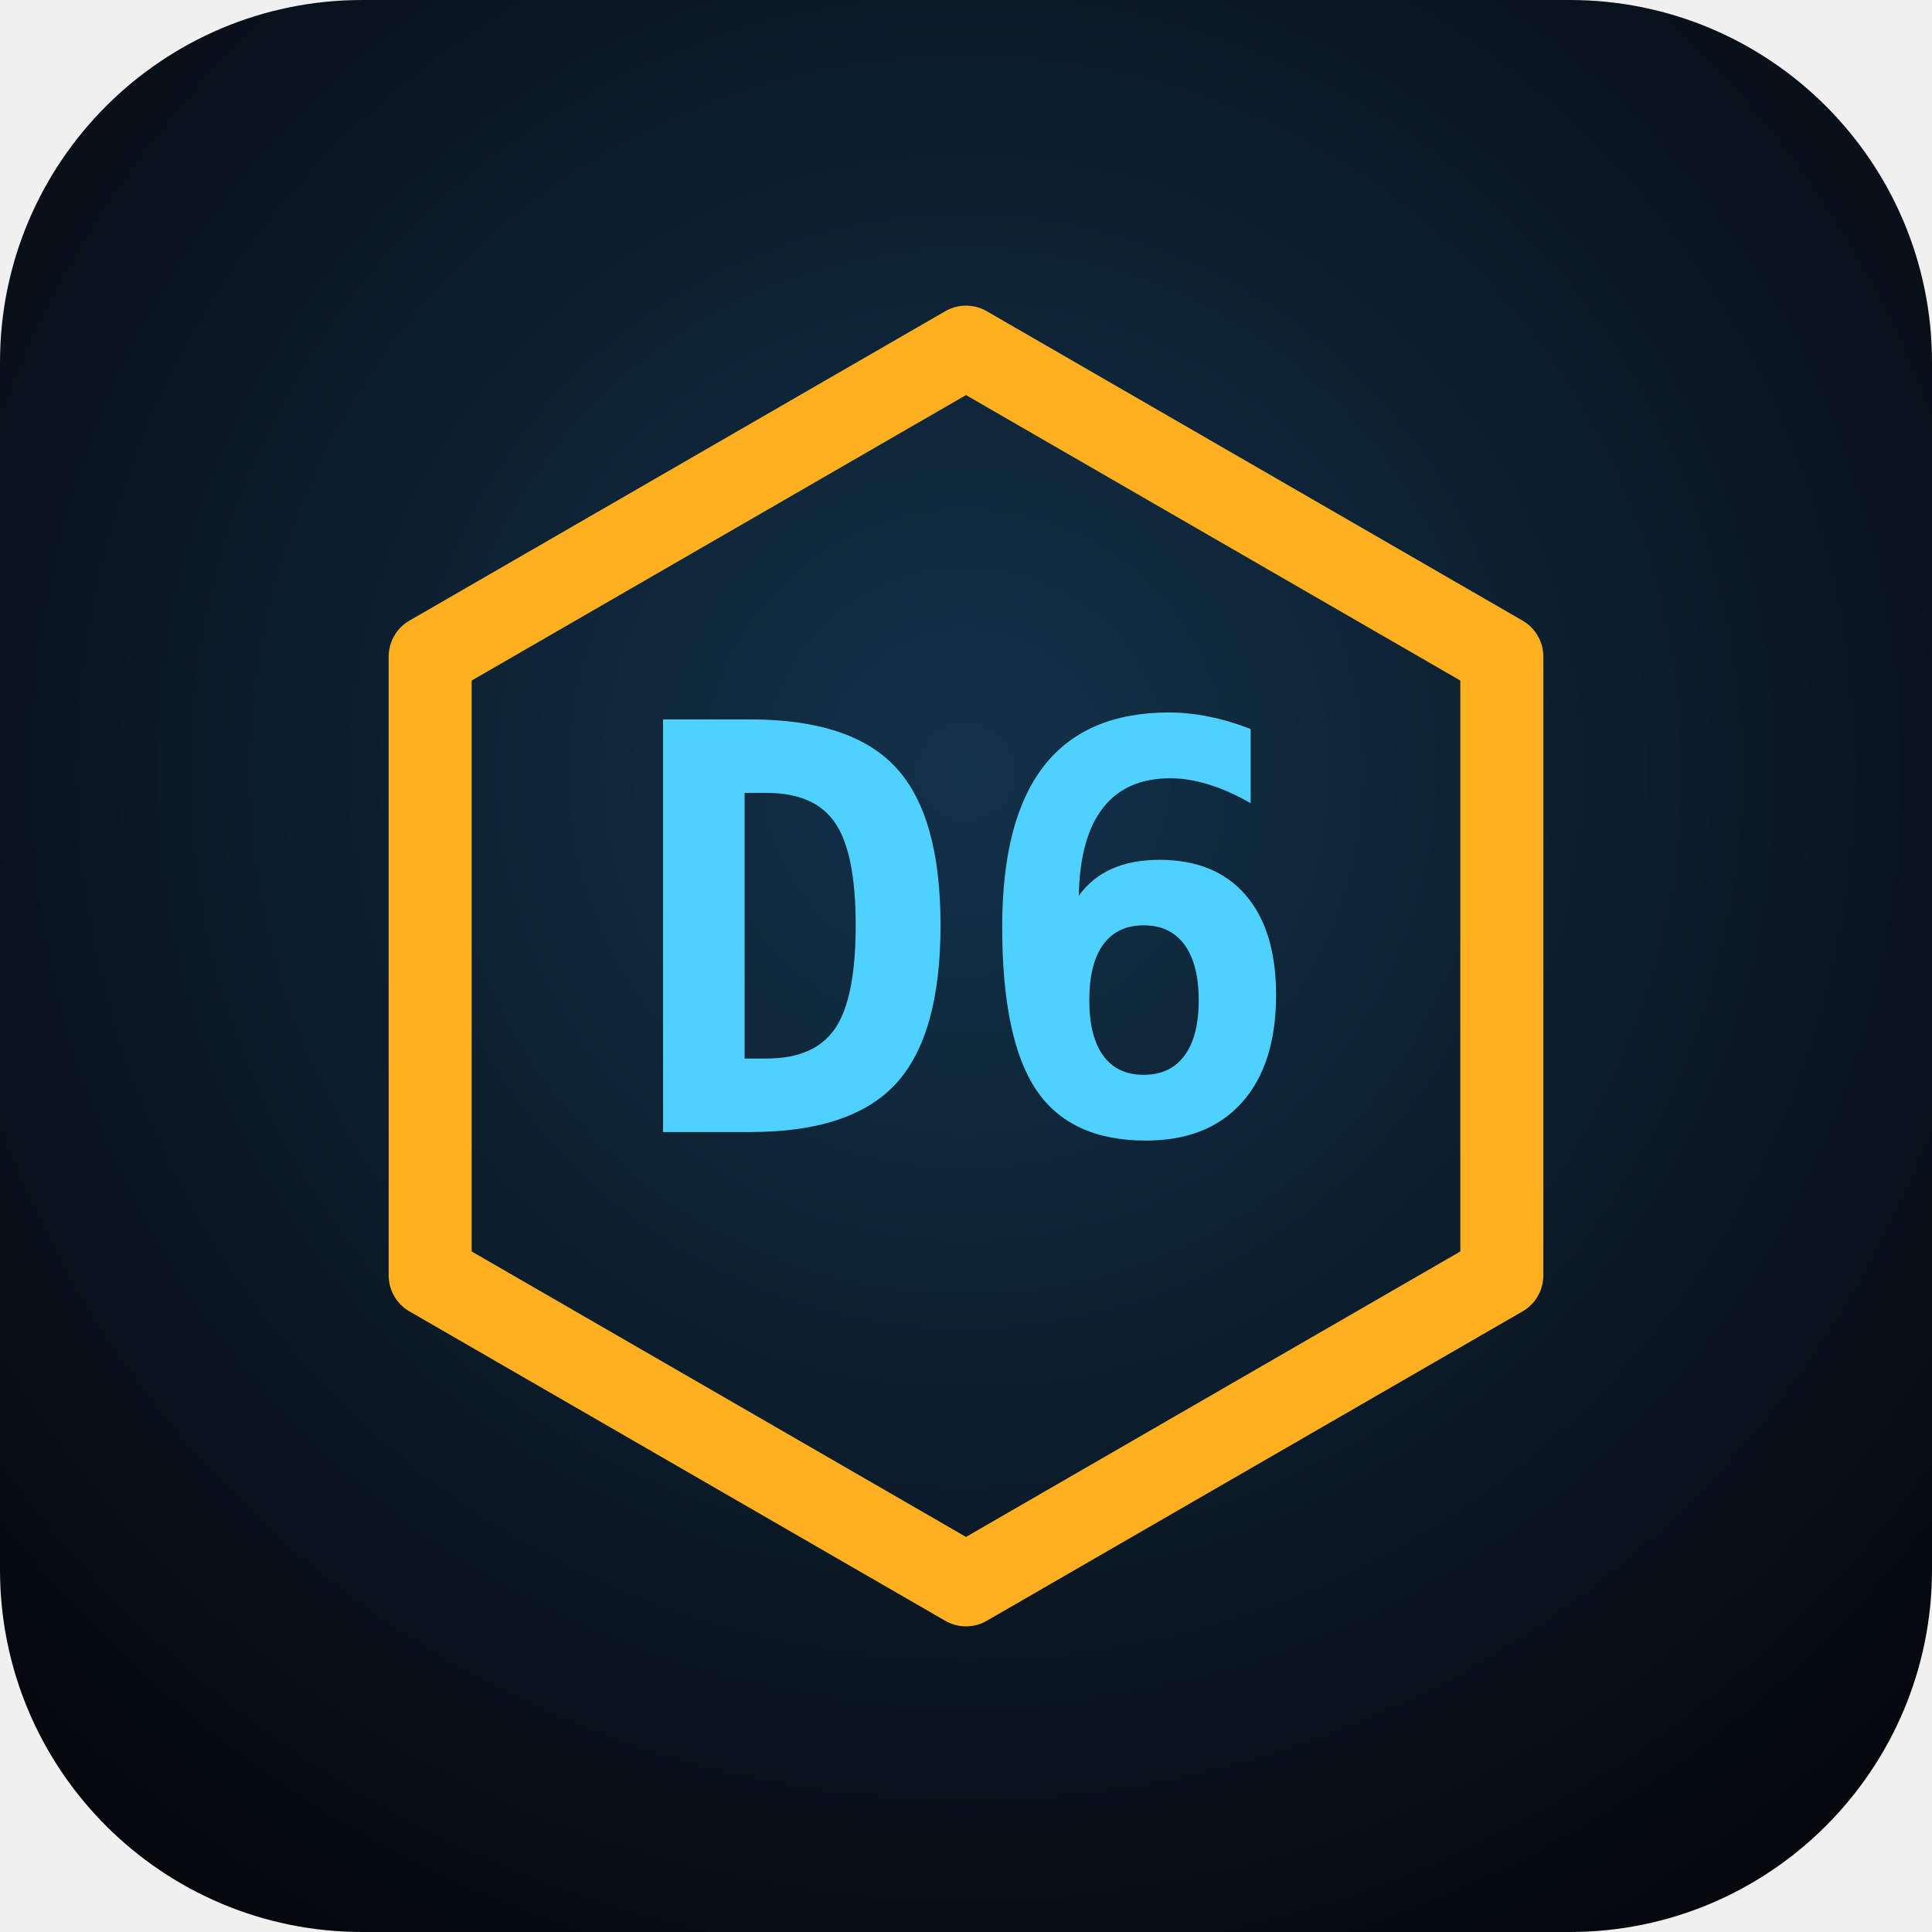
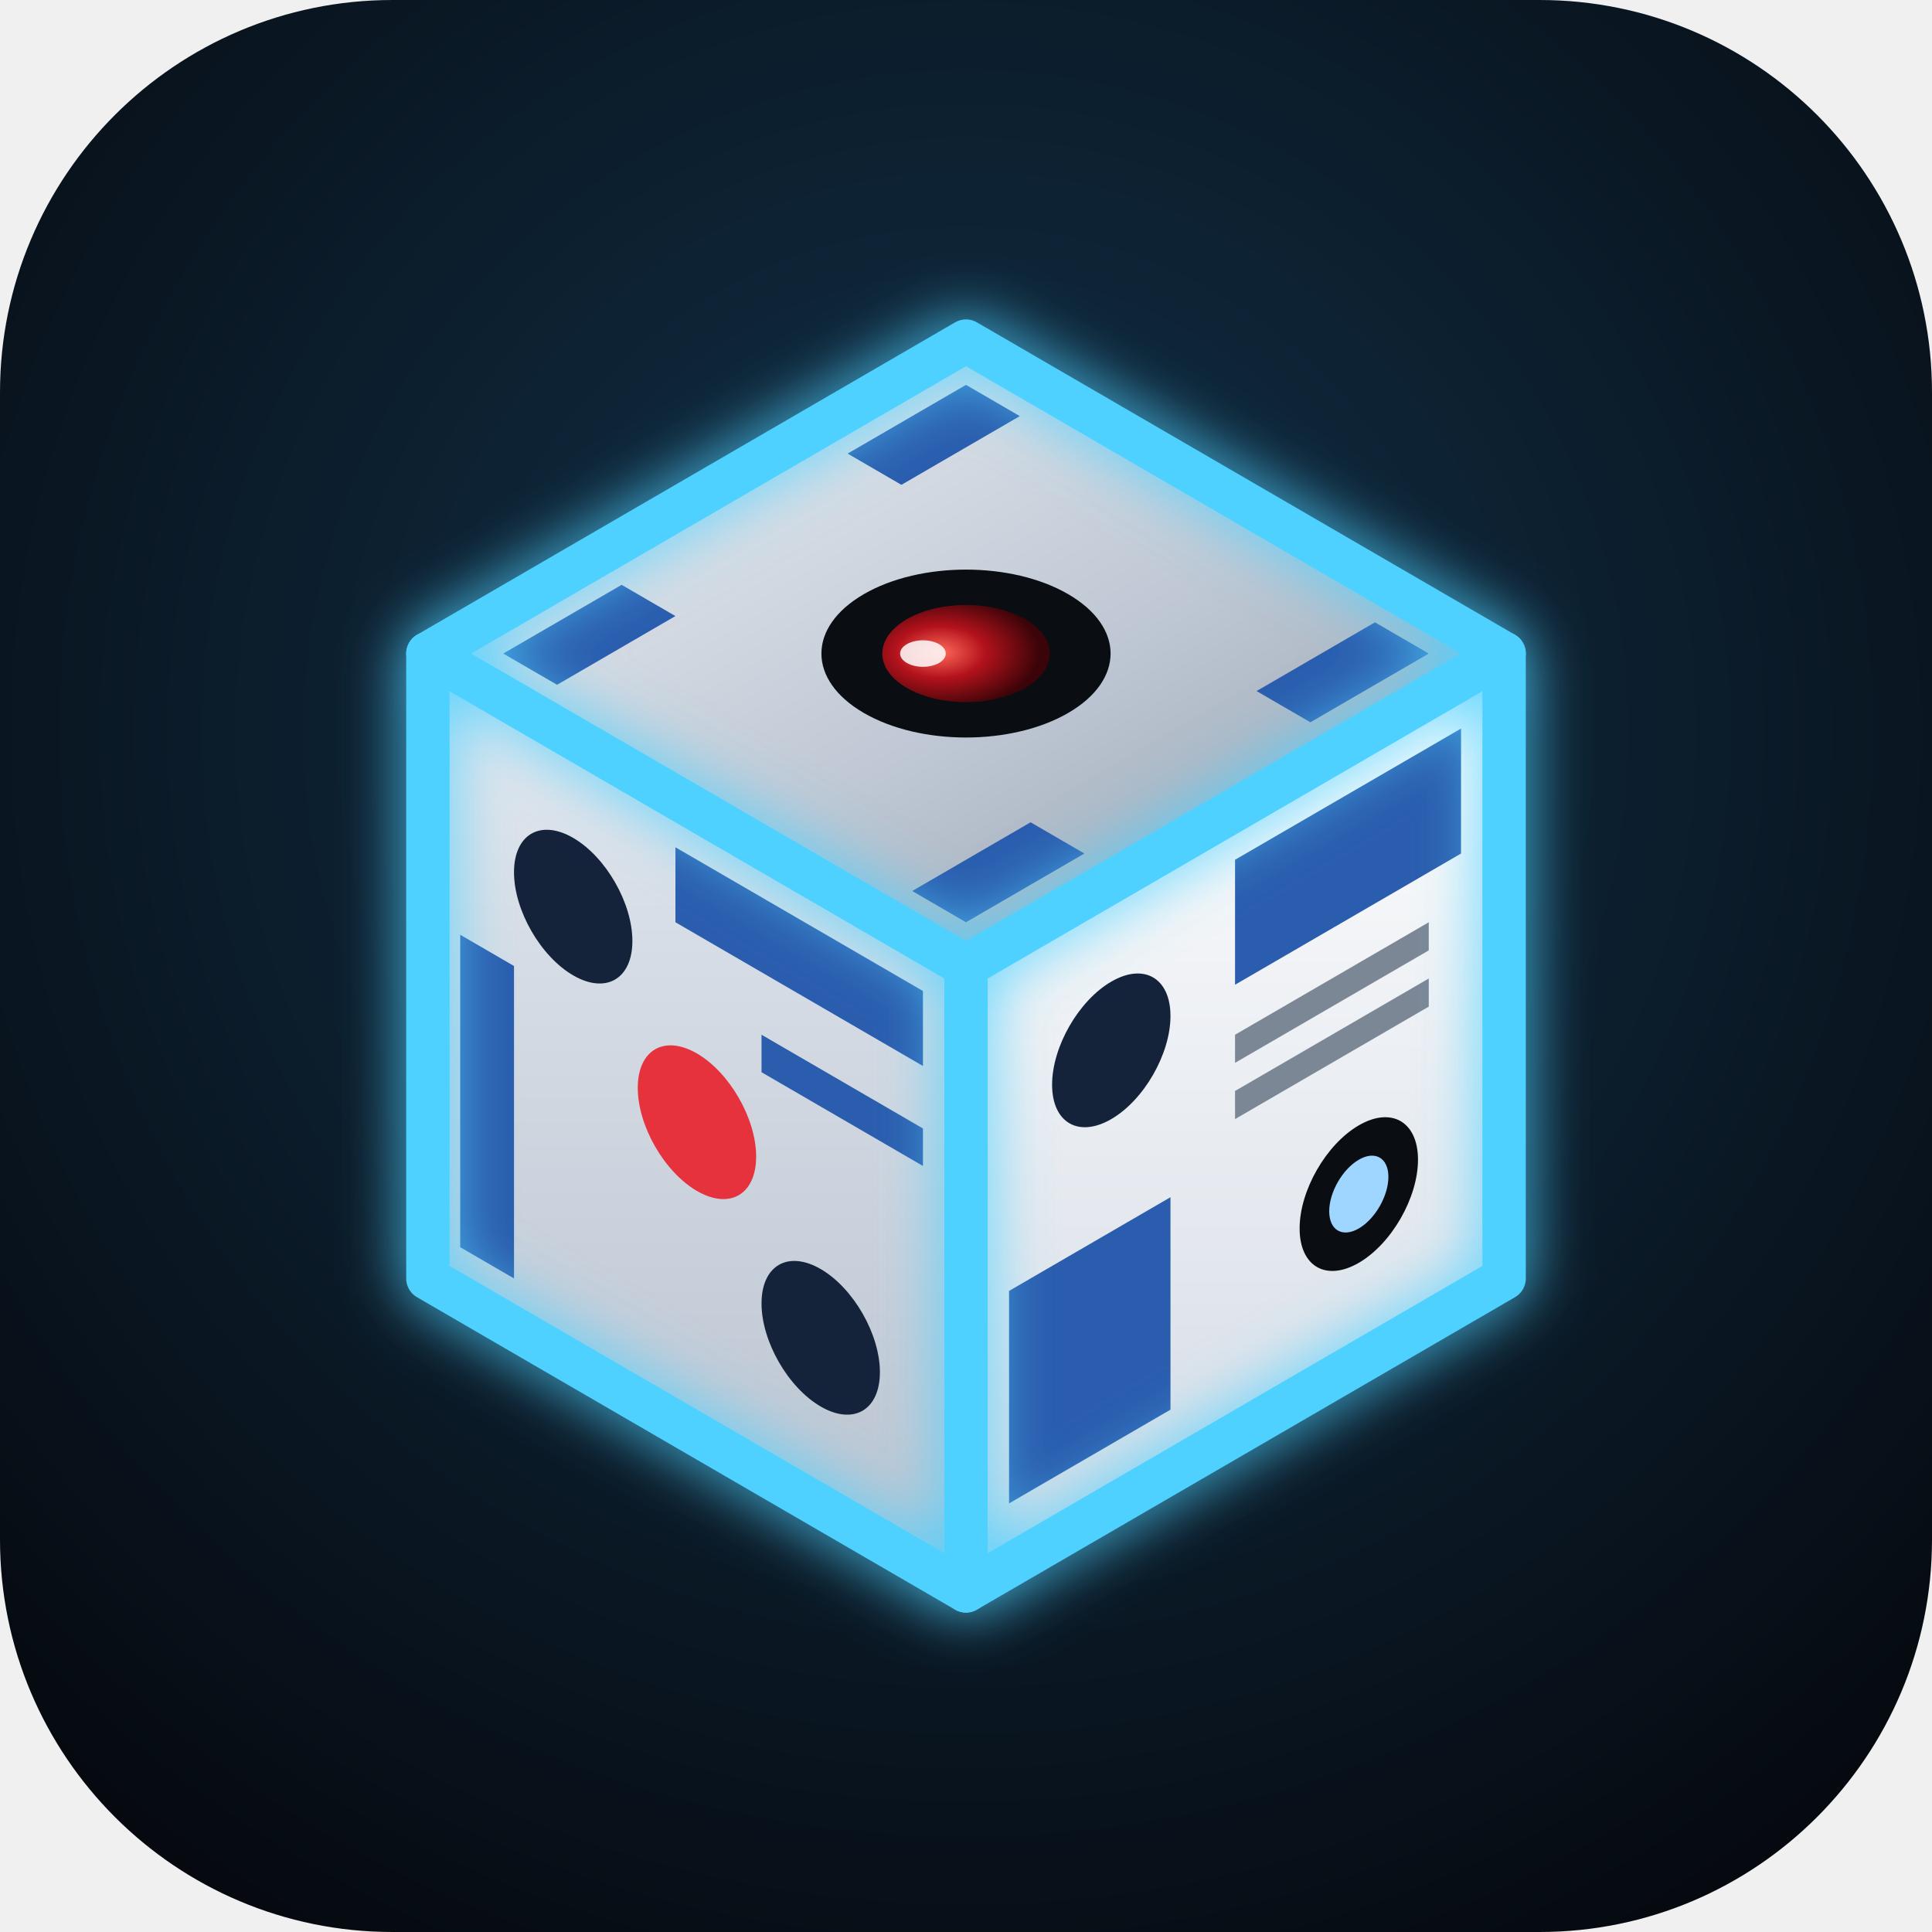
<svg xmlns="http://www.w3.org/2000/svg" viewBox="0 0 512 512">
  <defs>
-     <radialGradient id="g" cx="50%" cy="40%" r="70%">
+     <radialGradient id="bg" cx="50%" cy="38%" r="75%">
      <stop offset="0" stop-color="#12324A" />
      <stop offset="1" stop-color="#05070C" />
    </radialGradient>
+     <linearGradient id="dome" x1="0" y1="0" x2="1" y2="1">
+       <stop offset="0" stop-color="#F2F5F9" />
+       <stop offset=".55" stop-color="#BFC8D4" />
+       <stop offset="1" stop-color="#8E99A8" />
+     </linearGradient>
+     <linearGradient id="bodyL" x1="0" y1="0" x2="0" y2="1">
+       <stop offset="0" stop-color="#E4E9F0" />
+       <stop offset="1" stop-color="#B9C2CF" />
+     </linearGradient>
+     <linearGradient id="bodyR" x1="0" y1="0" x2="0" y2="1">
+       <stop offset="0" stop-color="#FFFFFF" />
+       <stop offset="1" stop-color="#D3DAE4" />
+     </linearGradient>
+     <radialGradient id="lens" cx="40%" cy="38%" r="60%">
+       <stop offset="0" stop-color="#FF6A5A" />
+       <stop offset=".45" stop-color="#B3121C" />
+       <stop offset="1" stop-color="#3A0408" />
+     </radialGradient>
+     <filter id="glow" x="-20%" y="-20%" width="140%" height="140%">
+       <feGaussianBlur stdDeviation="7" result="b" />
+       <feMerge>
+         <feMergeNode in="b" />
+         <feMergeNode in="SourceGraphic" />
+       </feMerge>
+     </filter>
  </defs>
-   <rect width="512" height="512" rx="96" fill="url(#g)" />
-   <polygon points="256,92 398,174 398,338 256,420 114,338 114,174" fill="none" stroke="#FFB020" stroke-width="22" stroke-linejoin="round" />
-   <text x="256" y="300" font-family="monospace" font-weight="700" font-size="150" text-anchor="middle" fill="#4FD1FF">D6</text>
+   <rect width="512" height="512" rx="104" fill="url(#bg)" />
+   <g transform="translate(256 256) scale(1.15) translate(-256 -262)">
+     <polygon points="132,190 256,118 380,190 256,262" fill="url(#dome)" />
+     <polygon points="132,190 256,262 256,406 132,334" fill="url(#bodyL)" />
+     <polygon points="256,262 380,190 380,334 256,406" fill="url(#bodyR)" />
+     <g transform="matrix(124 -72 124 72 132 190)">
+       <rect x=".07" y=".07" width=".22" height=".1" fill="#2B5DAE" />
+       <rect x=".71" y=".07" width=".22" height=".1" fill="#2B5DAE" />
+       <rect x=".07" y=".83" width=".22" height=".1" fill="#2B5DAE" />
+       <rect x=".71" y=".83" width=".22" height=".1" fill="#2B5DAE" />
+       <circle cx=".5" cy=".5" r=".19" fill="#0A0D12" />
+       <circle cx=".5" cy=".5" r=".11" fill="url(#lens)" />
+       <circle cx=".46" cy=".46" r=".03" fill="#FFFFFF" opacity=".85" />
+     </g>
+     <g transform="matrix(124 72 0 144 132 190)">
+       <rect x=".06" y=".42" width=".1" height=".5" fill="#2B5DAE" />
+       <rect x=".46" y=".08" width=".46" height=".12" fill="#2B5DAE" />
+       <rect x=".62" y=".3" width=".3" height=".06" fill="#2B5DAE" />
+       <circle cx=".27" cy=".27" r=".11" fill="#14223A" />
+       <circle cx=".5" cy=".5" r=".11" fill="#E5323C" />
+       <circle cx=".73" cy=".73" r=".11" fill="#14223A" />
+     </g>
+     <g transform="matrix(124 -72 0 144 256 262)">
+       <rect x=".5" y=".08" width=".42" height=".2" fill="#2B5DAE" />
+       <rect x=".08" y=".56" width=".3" height=".34" fill="#2B5DAE" />
+       <rect x=".5" y=".36" width=".36" height=".045" fill="#7C8796" />
+       <rect x=".5" y=".45" width=".36" height=".045" fill="#7C8796" />
+       <circle cx=".27" cy=".27" r=".11" fill="#14223A" />
+       <circle cx=".73" cy=".73" r=".11" fill="#0A0D12" />
+       <circle cx=".73" cy=".73" r=".055" fill="#9FD6FF" />
+     </g>
+     <g fill="none" stroke="#4FD1FF" stroke-width="10" stroke-linejoin="round" stroke-linecap="round" filter="url(#glow)">
+       <polygon points="256,118 380,190 380,334 256,406 132,334 132,190" />
+       <polyline points="132,190 256,262 380,190" />
+       <line x1="256" y1="262" x2="256" y2="406" />
+     </g>
+   </g>
</svg>
